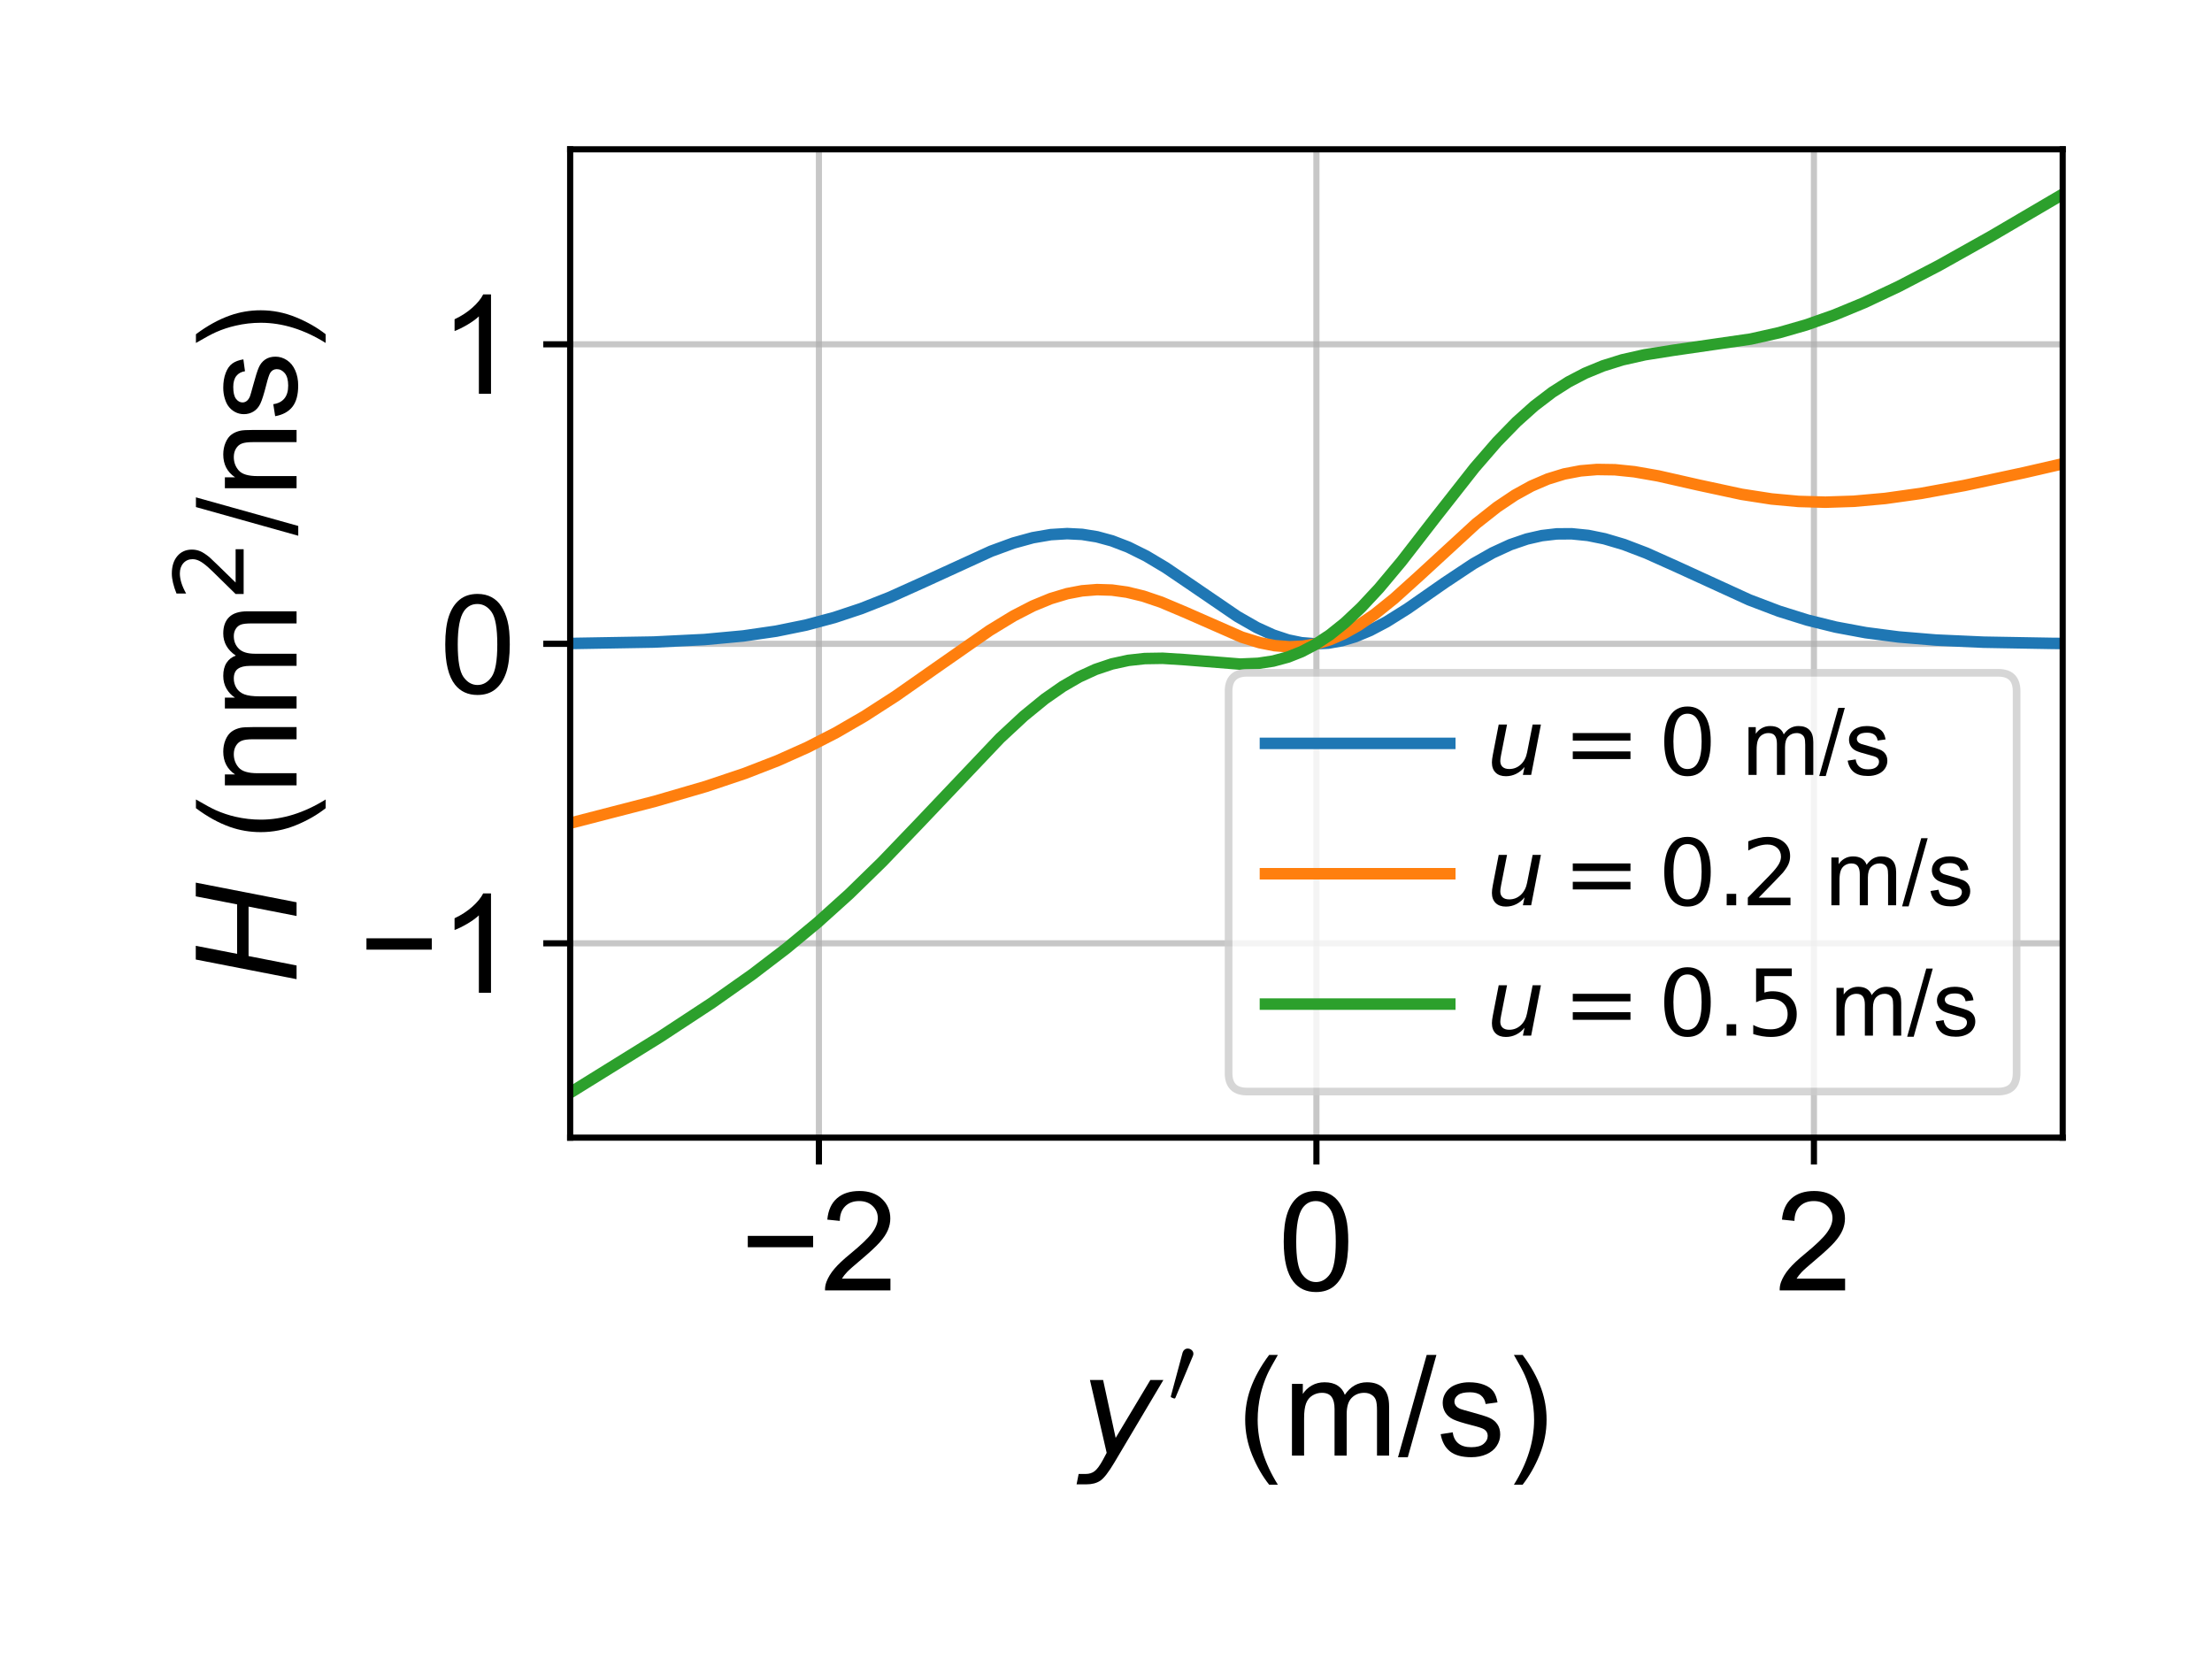
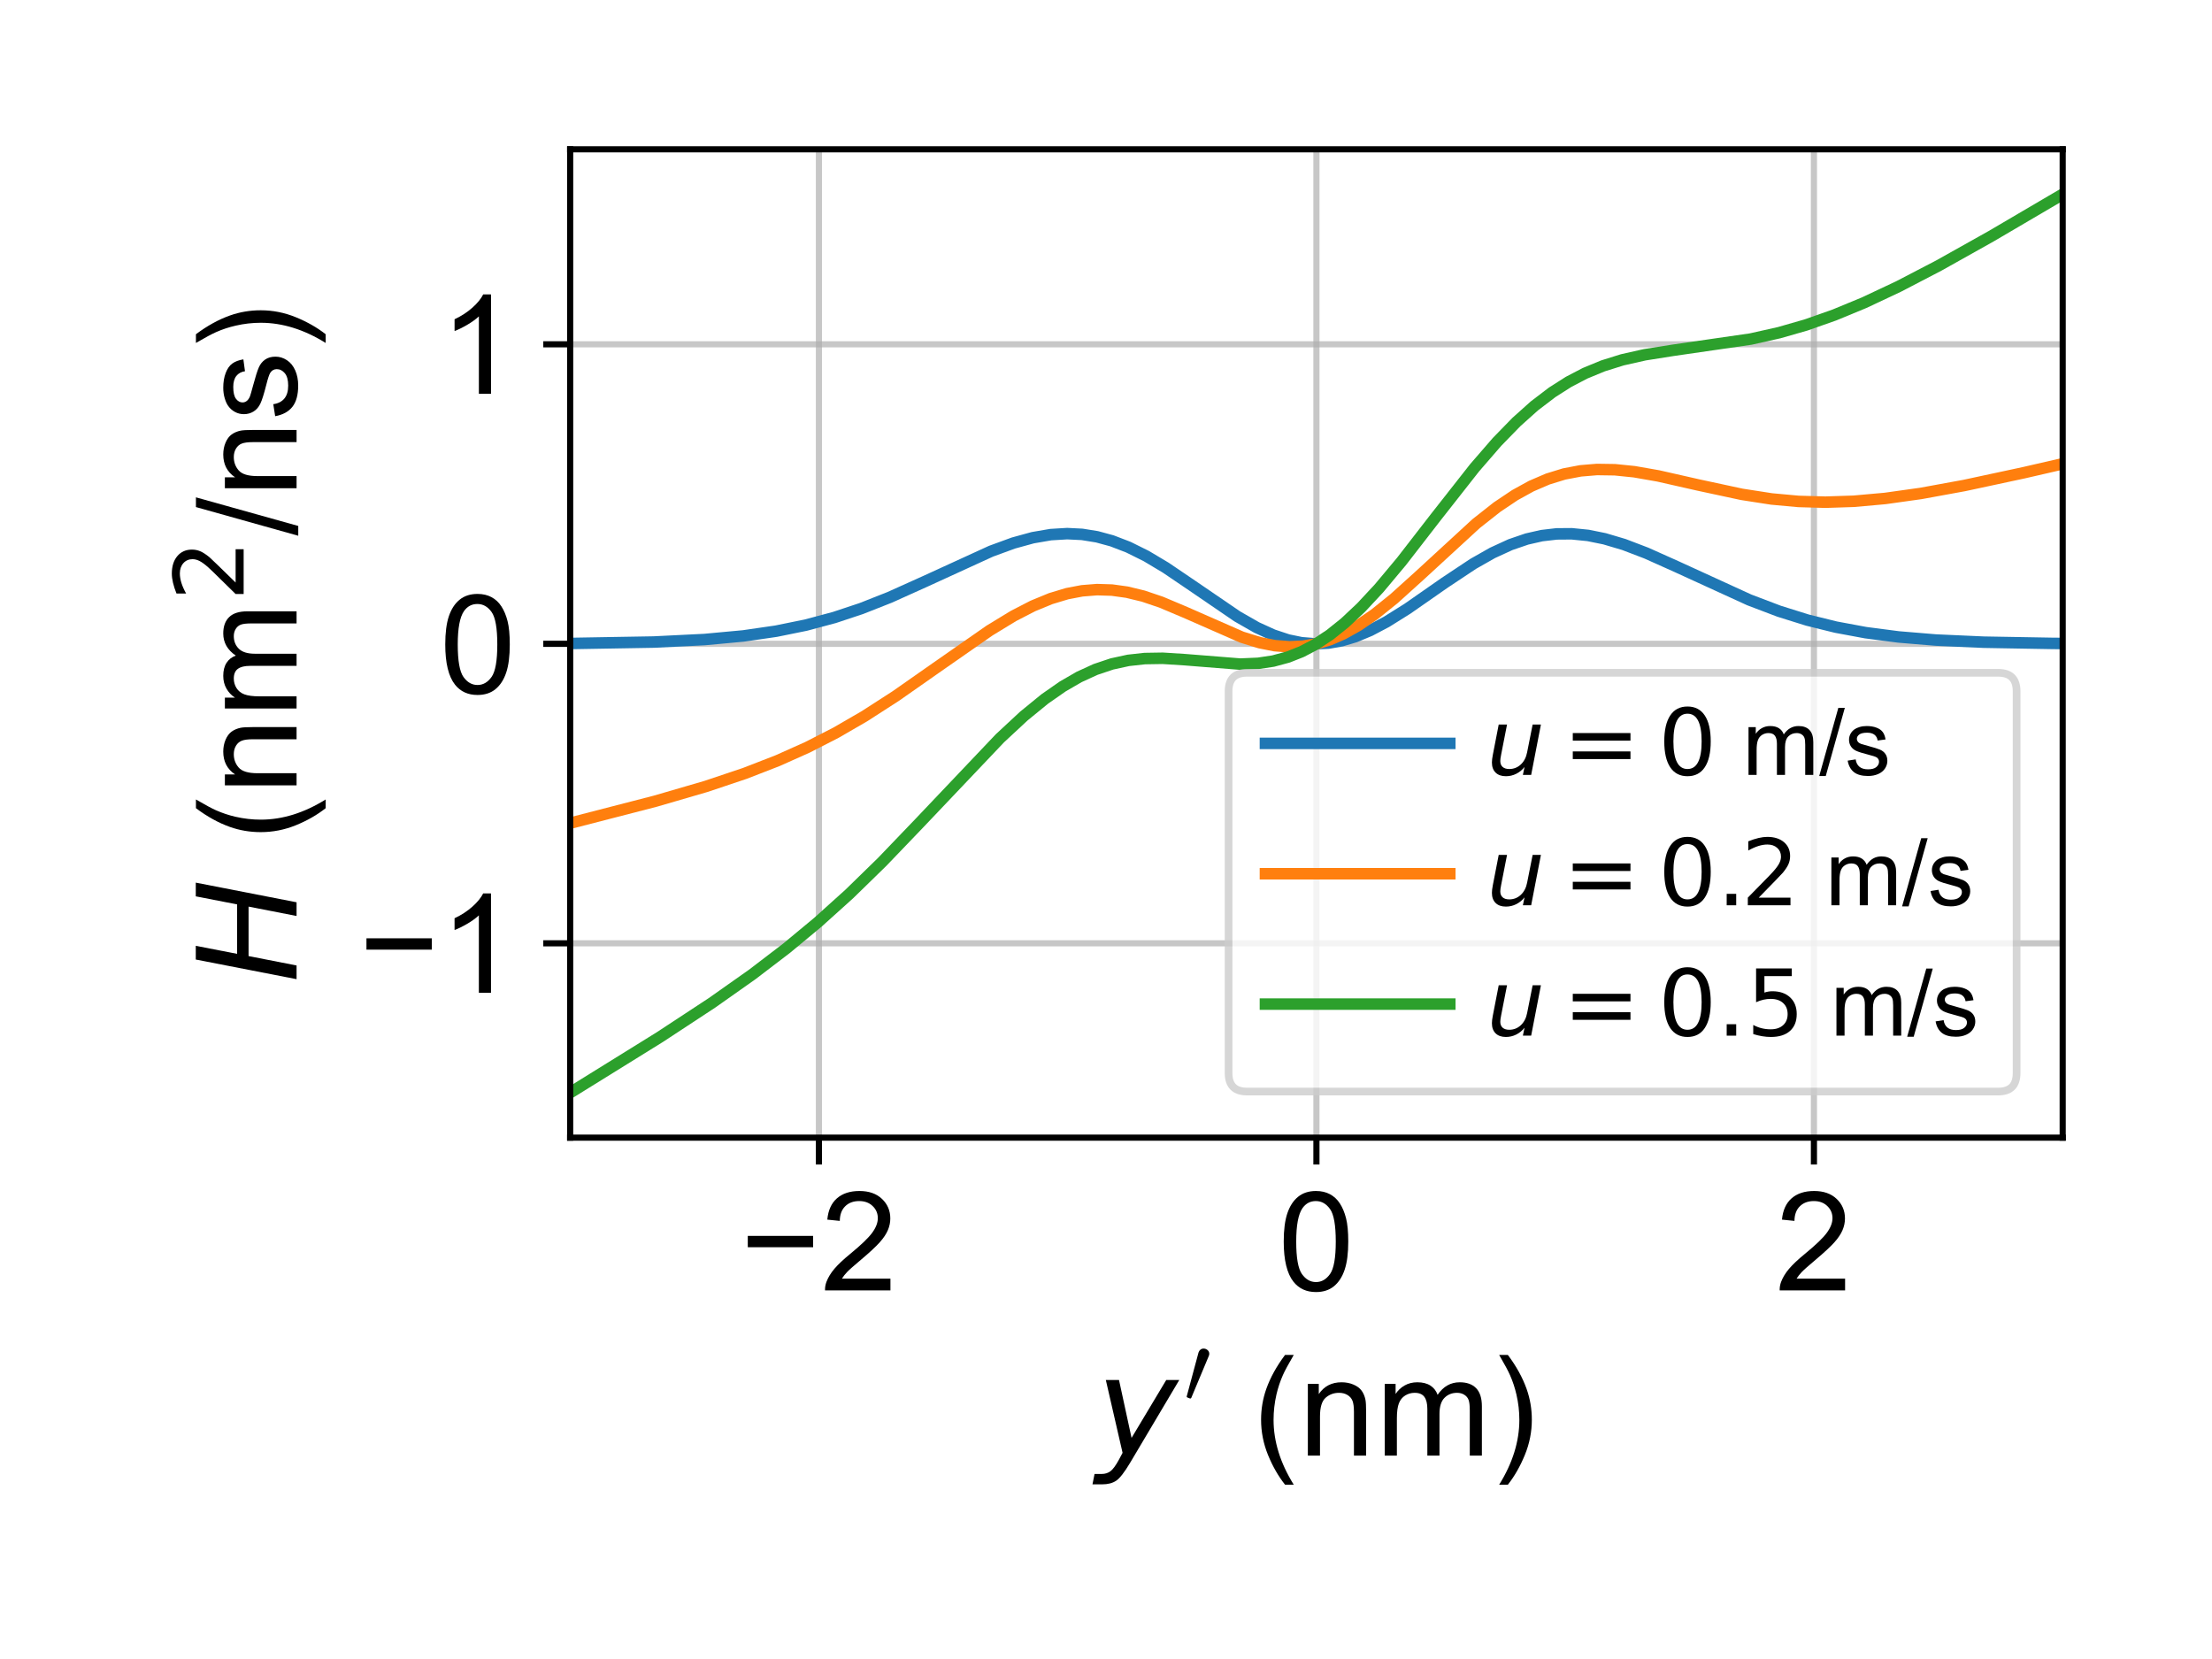
<svg xmlns="http://www.w3.org/2000/svg" xmlns:xlink="http://www.w3.org/1999/xlink" width="288pt" height="216pt" viewBox="0 0 288 216" version="1.1">
  <defs>
    <style type="text/css">*{stroke-linejoin: round; stroke-linecap: butt}</style>
  </defs>
  <g id="figure_1">
    <g id="patch_1">
      <path d="M 0 216  L 288 216  L 288 0  L 0 0  z " style="fill: #ffffff" />
    </g>
    <g id="axes_1">
      <g id="patch_2">
        <path d="M 74.234 148.12  L 268.56 148.12  L 268.56 19.44  L 74.234 19.44  z " style="fill: #ffffff" />
      </g>
      <g id="matplotlib.axis_1">
        <g id="xtick_1">
          <g id="line2d_1">
-             <path d="M 106.622 148.12  L 106.622 19.44  " clip-path="url(#p185e753a90)" style="fill: none; stroke: #b0b0b0; stroke-opacity: 0.7; stroke-width: 0.8; stroke-linecap: square" />
+             <path d="M 106.622 148.12  L 106.622 19.44  " clip-path="url(#p117cbfbe60)" style="fill: none; stroke: #b0b0b0; stroke-opacity: 0.7; stroke-width: 0.8; stroke-linecap: square" />
          </g>
          <g id="line2d_2">
            <defs>
-               <path id="mf9b1eabc11" d="M 0 0  L 0 3.5  " style="stroke: #000000; stroke-width: 0.8" />
-             </defs>
-             <g>
-               <use xlink:href="#mf9b1eabc11" x="106.622" y="148.12" style="stroke: #000000; stroke-width: 0.8" />
+               <path id="m2bc33b5296" d="M 0 0  L 0 3.5  " style="stroke: #000000; stroke-width: 0.8" />
+             </defs>
+             <g>
+               <use xlink:href="#m2bc33b5296" x="106.622" y="148.12" style="stroke: #000000; stroke-width: 0.8" />
            </g>
          </g>
          <g id="text_1">
            <g transform="translate(96.36026 168.0041)scale(0.18 -0.18)">
              <defs>
                <path id="ArialMT-2212" d="M 3381 1997  L 356 1997  L 356 2522  L 3381 2522  L 3381 1997  z " transform="scale(0.015625)" />
                <path id="ArialMT-32" d="M 3222 541  L 3222 0  L 194 0  Q 188 203 259 391  Q 375 700 629 1000  Q 884 1300 1366 1694  Q 2113 2306 2375 2664  Q 2638 3022 2638 3341  Q 2638 3675 2398 3904  Q 2159 4134 1775 4134  Q 1369 4134 1125 3890  Q 881 3647 878 3216  L 300 3275  Q 359 3922 746 4261  Q 1134 4600 1788 4600  Q 2447 4600 2831 4234  Q 3216 3869 3216 3328  Q 3216 3053 3103 2787  Q 2991 2522 2730 2228  Q 2469 1934 1863 1422  Q 1356 997 1212 845  Q 1069 694 975 541  L 3222 541  z " transform="scale(0.015625)" />
              </defs>
              <use xlink:href="#ArialMT-2212" />
              <use xlink:href="#ArialMT-32" x="58.398" />
            </g>
          </g>
        </g>
        <g id="xtick_2">
          <g id="line2d_3">
-             <path d="M 171.397 148.12  L 171.397 19.44  " clip-path="url(#p185e753a90)" style="fill: none; stroke: #b0b0b0; stroke-opacity: 0.7; stroke-width: 0.8; stroke-linecap: square" />
+             <path d="M 171.397 148.12  L 171.397 19.44  " clip-path="url(#p117cbfbe60)" style="fill: none; stroke: #b0b0b0; stroke-opacity: 0.7; stroke-width: 0.8; stroke-linecap: square" />
          </g>
          <g id="line2d_4">
            <g>
-               <use xlink:href="#mf9b1eabc11" x="171.397" y="148.12" style="stroke: #000000; stroke-width: 0.8" />
+               <use xlink:href="#m2bc33b5296" x="171.397" y="148.12" style="stroke: #000000; stroke-width: 0.8" />
            </g>
          </g>
          <g id="text_2">
            <g transform="translate(166.3922 168.0041)scale(0.18 -0.18)">
              <defs>
                <path id="ArialMT-30" d="M 266 2259  Q 266 3072 433 3567  Q 600 4063 929 4331  Q 1259 4600 1759 4600  Q 2128 4600 2406 4451  Q 2684 4303 2865 4023  Q 3047 3744 3150 3342  Q 3253 2941 3253 2259  Q 3253 1453 3087 958  Q 2922 463 2592 192  Q 2263 -78 1759 -78  Q 1097 -78 719 397  Q 266 969 266 2259  z M 844 2259  Q 844 1131 1108 757  Q 1372 384 1759 384  Q 2147 384 2411 759  Q 2675 1134 2675 2259  Q 2675 3391 2411 3762  Q 2147 4134 1753 4134  Q 1366 4134 1134 3806  Q 844 3388 844 2259  z " transform="scale(0.015625)" />
              </defs>
              <use xlink:href="#ArialMT-30" />
            </g>
          </g>
        </g>
        <g id="xtick_3">
          <g id="line2d_5">
-             <path d="M 236.172 148.12  L 236.172 19.44  " clip-path="url(#p185e753a90)" style="fill: none; stroke: #b0b0b0; stroke-opacity: 0.7; stroke-width: 0.8; stroke-linecap: square" />
+             <path d="M 236.172 148.12  L 236.172 19.44  " clip-path="url(#p117cbfbe60)" style="fill: none; stroke: #b0b0b0; stroke-opacity: 0.7; stroke-width: 0.8; stroke-linecap: square" />
          </g>
          <g id="line2d_6">
            <g>
-               <use xlink:href="#mf9b1eabc11" x="236.172" y="148.12" style="stroke: #000000; stroke-width: 0.8" />
+               <use xlink:href="#m2bc33b5296" x="236.172" y="148.12" style="stroke: #000000; stroke-width: 0.8" />
            </g>
          </g>
          <g id="text_3">
            <g transform="translate(231.1675 168.0041)scale(0.18 -0.18)">
              <use xlink:href="#ArialMT-32" />
            </g>
          </g>
        </g>
        <g id="text_4">
-           <g transform="translate(140.617 189.6216)scale(0.18 -0.18)">
+           <g transform="translate(142.687 189.6216)scale(0.18 -0.18)">
            <defs>
              <path id="DejaVuSans-Oblique-79" d="M 1588 -325  Q 1188 -997 936 -1164  Q 684 -1331 294 -1331  L -159 -1331  L -63 -850  L 269 -850  Q 509 -850 678 -719  Q 847 -588 1056 -206  L 1234 128  L 459 3500  L 1069 3500  L 1650 819  L 3256 3500  L 3859 3500  L 1588 -325  z " transform="scale(0.015625)" />
              <path id="Cmsy10-30" d="M 225 347  Q 184 359 184 409  L 966 3316  Q 1003 3434 1093 3506  Q 1184 3578 1300 3578  Q 1450 3578 1564 3479  Q 1678 3381 1678 3231  Q 1678 3166 1644 3084  L 488 319  Q 466 275 428 275  Q 394 275 320 306  Q 247 338 225 347  z " transform="scale(0.015625)" />
              <path id="ArialMT-20" transform="scale(0.015625)" />
              <path id="ArialMT-28" d="M 1497 -1347  Q 1031 -759 709 28  Q 388 816 388 1659  Q 388 2403 628 3084  Q 909 3875 1497 4659  L 1900 4659  Q 1522 4009 1400 3731  Q 1209 3300 1100 2831  Q 966 2247 966 1656  Q 966 153 1900 -1347  L 1497 -1347  z " transform="scale(0.015625)" />
+               <path id="ArialMT-6e" d="M 422 0  L 422 3319  L 928 3319  L 928 2847  Q 1294 3394 1984 3394  Q 2284 3394 2536 3286  Q 2788 3178 2913 3003  Q 3038 2828 3088 2588  Q 3119 2431 3119 2041  L 3119 0  L 2556 0  L 2556 2019  Q 2556 2363 2490 2533  Q 2425 2703 2258 2804  Q 2091 2906 1866 2906  Q 1506 2906 1245 2678  Q 984 2450 984 1813  L 984 0  L 422 0  z " transform="scale(0.015625)" />
              <path id="ArialMT-6d" d="M 422 0  L 422 3319  L 925 3319  L 925 2853  Q 1081 3097 1340 3245  Q 1600 3394 1931 3394  Q 2300 3394 2536 3241  Q 2772 3088 2869 2813  Q 3263 3394 3894 3394  Q 4388 3394 4653 3120  Q 4919 2847 4919 2278  L 4919 0  L 4359 0  L 4359 2091  Q 4359 2428 4304 2576  Q 4250 2725 4106 2815  Q 3963 2906 3769 2906  Q 3419 2906 3187 2673  Q 2956 2441 2956 1928  L 2956 0  L 2394 0  L 2394 2156  Q 2394 2531 2256 2718  Q 2119 2906 1806 2906  Q 1569 2906 1367 2781  Q 1166 2656 1075 2415  Q 984 2175 984 1722  L 984 0  L 422 0  z " transform="scale(0.015625)" />
-               <path id="ArialMT-2f" d="M 0 -78  L 1328 4659  L 1778 4659  L 453 -78  L 0 -78  z " transform="scale(0.015625)" />
-               <path id="ArialMT-73" d="M 197 991  L 753 1078  Q 800 744 1014 566  Q 1228 388 1613 388  Q 2000 388 2187 545  Q 2375 703 2375 916  Q 2375 1106 2209 1216  Q 2094 1291 1634 1406  Q 1016 1563 777 1677  Q 538 1791 414 1992  Q 291 2194 291 2438  Q 291 2659 392 2848  Q 494 3038 669 3163  Q 800 3259 1026 3326  Q 1253 3394 1513 3394  Q 1903 3394 2198 3281  Q 2494 3169 2634 2976  Q 2775 2784 2828 2463  L 2278 2388  Q 2241 2644 2061 2787  Q 1881 2931 1553 2931  Q 1166 2931 1000 2803  Q 834 2675 834 2503  Q 834 2394 903 2306  Q 972 2216 1119 2156  Q 1203 2125 1616 2013  Q 2213 1853 2448 1751  Q 2684 1650 2818 1456  Q 2953 1263 2953 975  Q 2953 694 2789 445  Q 2625 197 2315 61  Q 2006 -75 1616 -75  Q 969 -75 630 194  Q 291 463 197 991  z " transform="scale(0.015625)" />
              <path id="ArialMT-29" d="M 791 -1347  L 388 -1347  Q 1322 153 1322 1656  Q 1322 2244 1188 2822  Q 1081 3291 891 3722  Q 769 4003 388 4659  L 791 4659  Q 1378 3875 1659 3084  Q 1900 2403 1900 1659  Q 1900 816 1576 28  Q 1253 -759 791 -1347  z " transform="scale(0.015625)" />
            </defs>
            <use xlink:href="#DejaVuSans-Oblique-79" transform="translate(0 0.584375)" />
            <use xlink:href="#Cmsy10-30" transform="translate(63.64583 38.86563)scale(0.7)" />
            <use xlink:href="#ArialMT-20" transform="translate(85.62337 0.584375)" />
            <use xlink:href="#ArialMT-28" transform="translate(113.4066 0.584375)" />
-             <use xlink:href="#ArialMT-6d" transform="translate(146.7074 0.584375)" />
-             <use xlink:href="#ArialMT-2f" transform="translate(230.0081 0.584375)" />
-             <use xlink:href="#ArialMT-73" transform="translate(257.7913 0.584375)" />
-             <use xlink:href="#ArialMT-29" transform="translate(307.7913 0.584375)" />
+             <use xlink:href="#ArialMT-6e" transform="translate(146.7074 0.584375)" />
+             <use xlink:href="#ArialMT-6d" transform="translate(202.3226 0.584375)" />
+             <use xlink:href="#ArialMT-29" transform="translate(285.6234 0.584375)" />
          </g>
        </g>
      </g>
      <g id="matplotlib.axis_2">
        <g id="ytick_1">
          <g id="line2d_7">
-             <path d="M 74.234 122.817  L 268.56 122.817  " clip-path="url(#p185e753a90)" style="fill: none; stroke: #b0b0b0; stroke-opacity: 0.7; stroke-width: 0.8; stroke-linecap: square" />
+             <path d="M 74.234 122.817  L 268.56 122.817  " clip-path="url(#p117cbfbe60)" style="fill: none; stroke: #b0b0b0; stroke-opacity: 0.7; stroke-width: 0.8; stroke-linecap: square" />
          </g>
          <g id="line2d_8">
            <defs>
-               <path id="m9313a85c4c" d="M 0 0  L -3.5 0  " style="stroke: #000000; stroke-width: 0.8" />
-             </defs>
-             <g>
-               <use xlink:href="#m9313a85c4c" x="74.234" y="122.817" style="stroke: #000000; stroke-width: 0.8" />
+               <path id="m9d02c1cbb2" d="M 0 0  L -3.5 0  " style="stroke: #000000; stroke-width: 0.8" />
+             </defs>
+             <g>
+               <use xlink:href="#m9d02c1cbb2" x="74.234" y="122.817" style="stroke: #000000; stroke-width: 0.8" />
            </g>
          </g>
          <g id="text_5">
            <g transform="translate(46.71119 129.2593)scale(0.18 -0.18)">
              <defs>
                <path id="ArialMT-31" d="M 2384 0  L 1822 0  L 1822 3584  Q 1619 3391 1289 3197  Q 959 3003 697 2906  L 697 3450  Q 1169 3672 1522 3987  Q 1875 4303 2022 4600  L 2384 4600  L 2384 0  z " transform="scale(0.015625)" />
              </defs>
              <use xlink:href="#ArialMT-2212" />
              <use xlink:href="#ArialMT-31" x="58.398" />
            </g>
          </g>
        </g>
        <g id="ytick_2">
          <g id="line2d_9">
-             <path d="M 74.234 83.823  L 268.56 83.823  " clip-path="url(#p185e753a90)" style="fill: none; stroke: #b0b0b0; stroke-opacity: 0.7; stroke-width: 0.8; stroke-linecap: square" />
+             <path d="M 74.234 83.823  L 268.56 83.823  " clip-path="url(#p117cbfbe60)" style="fill: none; stroke: #b0b0b0; stroke-opacity: 0.7; stroke-width: 0.8; stroke-linecap: square" />
          </g>
          <g id="line2d_10">
            <g>
-               <use xlink:href="#m9313a85c4c" x="74.234" y="83.823" style="stroke: #000000; stroke-width: 0.8" />
+               <use xlink:href="#m9d02c1cbb2" x="74.234" y="83.823" style="stroke: #000000; stroke-width: 0.8" />
            </g>
          </g>
          <g id="text_6">
            <g transform="translate(57.22431 90.26534)scale(0.18 -0.18)">
              <use xlink:href="#ArialMT-30" />
            </g>
          </g>
        </g>
        <g id="ytick_3">
          <g id="line2d_11">
-             <path d="M 74.234 44.829  L 268.56 44.829  " clip-path="url(#p185e753a90)" style="fill: none; stroke: #b0b0b0; stroke-opacity: 0.7; stroke-width: 0.8; stroke-linecap: square" />
+             <path d="M 74.234 44.829  L 268.56 44.829  " clip-path="url(#p117cbfbe60)" style="fill: none; stroke: #b0b0b0; stroke-opacity: 0.7; stroke-width: 0.8; stroke-linecap: square" />
          </g>
          <g id="line2d_12">
            <g>
-               <use xlink:href="#m9313a85c4c" x="74.234" y="44.829" style="stroke: #000000; stroke-width: 0.8" />
+               <use xlink:href="#m9d02c1cbb2" x="74.234" y="44.829" style="stroke: #000000; stroke-width: 0.8" />
            </g>
          </g>
          <g id="text_7">
            <g transform="translate(57.22431 51.2714)scale(0.18 -0.18)">
              <use xlink:href="#ArialMT-31" />
            </g>
          </g>
        </g>
        <g id="text_8">
          <g transform="translate(38.75119 127.97)rotate(-90)scale(0.18 -0.18)">
            <defs>
              <path id="DejaVuSans-Oblique-48" d="M 1081 4666  L 1716 4666  L 1344 2753  L 3634 2753  L 4006 4666  L 4641 4666  L 3731 0  L 3097 0  L 3531 2222  L 1241 2222  L 806 0  L 172 0  L 1081 4666  z " transform="scale(0.015625)" />
-               <path id="ArialMT-6e" d="M 422 0  L 422 3319  L 928 3319  L 928 2847  Q 1294 3394 1984 3394  Q 2284 3394 2536 3286  Q 2788 3178 2913 3003  Q 3038 2828 3088 2588  Q 3119 2431 3119 2041  L 3119 0  L 2556 0  L 2556 2019  Q 2556 2363 2490 2533  Q 2425 2703 2258 2804  Q 2091 2906 1866 2906  Q 1506 2906 1245 2678  Q 984 2450 984 1813  L 984 0  L 422 0  z " transform="scale(0.015625)" />
              <path id="DejaVuSans-32" d="M 1228 531  L 3431 531  L 3431 0  L 469 0  L 469 531  Q 828 903 1448 1529  Q 2069 2156 2228 2338  Q 2531 2678 2651 2914  Q 2772 3150 2772 3378  Q 2772 3750 2511 3984  Q 2250 4219 1831 4219  Q 1534 4219 1204 4116  Q 875 4013 500 3803  L 500 4441  Q 881 4594 1212 4672  Q 1544 4750 1819 4750  Q 2544 4750 2975 4387  Q 3406 4025 3406 3419  Q 3406 3131 3298 2873  Q 3191 2616 2906 2266  Q 2828 2175 2409 1742  Q 1991 1309 1228 531  z " transform="scale(0.015625)" />
+               <path id="ArialMT-2f" d="M 0 -78  L 1328 4659  L 1778 4659  L 453 -78  L 0 -78  z " transform="scale(0.015625)" />
+               <path id="ArialMT-73" d="M 197 991  L 753 1078  Q 800 744 1014 566  Q 1228 388 1613 388  Q 2000 388 2187 545  Q 2375 703 2375 916  Q 2375 1106 2209 1216  Q 2094 1291 1634 1406  Q 1016 1563 777 1677  Q 538 1791 414 1992  Q 291 2194 291 2438  Q 291 2659 392 2848  Q 494 3038 669 3163  Q 800 3259 1026 3326  Q 1253 3394 1513 3394  Q 1903 3394 2198 3281  Q 2494 3169 2634 2976  Q 2775 2784 2828 2463  L 2278 2388  Q 2241 2644 2061 2787  Q 1881 2931 1553 2931  Q 1166 2931 1000 2803  Q 834 2675 834 2503  Q 834 2394 903 2306  Q 972 2216 1119 2156  Q 1203 2125 1616 2013  Q 2213 1853 2448 1751  Q 2684 1650 2818 1456  Q 2953 1263 2953 975  Q 2953 694 2789 445  Q 2625 197 2315 61  Q 2006 -75 1616 -75  Q 969 -75 630 194  Q 291 463 197 991  z " transform="scale(0.015625)" />
            </defs>
            <use xlink:href="#DejaVuSans-Oblique-48" transform="translate(0 0.765625)" />
            <use xlink:href="#ArialMT-20" transform="translate(75.19531 0.765625)" />
            <use xlink:href="#ArialMT-28" transform="translate(102.9785 0.765625)" />
            <use xlink:href="#ArialMT-6e" transform="translate(136.2793 0.765625)" />
            <use xlink:href="#ArialMT-6d" transform="translate(191.8945 0.765625)" />
            <use xlink:href="#DejaVuSans-32" transform="translate(276.1523 39.04688)scale(0.7)" />
            <use xlink:href="#ArialMT-2f" transform="translate(323.4229 0.765625)" />
            <use xlink:href="#ArialMT-6e" transform="translate(351.2061 0.765625)" />
            <use xlink:href="#ArialMT-73" transform="translate(406.8213 0.765625)" />
            <use xlink:href="#ArialMT-29" transform="translate(456.8213 0.765625)" />
          </g>
        </g>
      </g>
      <g id="line2d_13">
-         <path d="M 74.234 83.78  L 85.116 83.594  L 91.723 83.268  L 96.776 82.799  L 101.051 82.179  L 104.938 81.387  L 108.63 80.399  L 112.128 79.237  L 115.82 77.781  L 120.484 75.682  L 129.034 71.768  L 131.949 70.701  L 134.475 70.007  L 136.807 69.607  L 138.945 69.478  L 140.888 69.576  L 142.831 69.889  L 144.774 70.417  L 146.912 71.239  L 149.244 72.397  L 151.77 73.905  L 155.268 76.277  L 161.098 80.259  L 163.624 81.703  L 165.762 82.678  L 167.705 83.323  L 169.454 83.683  L 171.203 83.822  L 172.952 83.734  L 174.701 83.422  L 176.449 82.897  L 178.393 82.087  L 180.53 80.959  L 183.251 79.255  L 188.109 75.868  L 191.801 73.417  L 194.327 71.983  L 196.659 70.912  L 198.797 70.18  L 200.74 69.738  L 202.683 69.512  L 204.627 69.497  L 206.764 69.712  L 208.902 70.145  L 211.428 70.894  L 214.343 72.007  L 218.23 73.748  L 227.752 78.106  L 231.638 79.582  L 235.33 80.737  L 239.022 81.65  L 242.909 82.372  L 247.184 82.929  L 252.042 83.333  L 258.261 83.612  L 267.2 83.769  L 268.56 83.78  L 268.56 83.78  " clip-path="url(#p185e753a90)" style="fill: none; stroke: #1f77b4; stroke-width: 1.5; stroke-linecap: square" />
+         <path d="M 74.234 83.78  L 85.116 83.594  L 91.723 83.268  L 96.776 82.799  L 101.051 82.179  L 104.938 81.387  L 108.63 80.399  L 112.128 79.237  L 115.82 77.781  L 120.484 75.682  L 129.034 71.768  L 131.949 70.701  L 134.475 70.007  L 136.807 69.607  L 138.945 69.478  L 140.888 69.576  L 142.831 69.889  L 144.774 70.417  L 146.912 71.239  L 149.244 72.397  L 151.77 73.905  L 155.268 76.277  L 161.098 80.259  L 163.624 81.703  L 165.762 82.678  L 167.705 83.323  L 169.454 83.683  L 171.203 83.822  L 172.952 83.734  L 174.701 83.422  L 176.449 82.897  L 178.393 82.087  L 180.53 80.959  L 183.251 79.255  L 188.109 75.868  L 191.801 73.417  L 194.327 71.983  L 196.659 70.912  L 198.797 70.18  L 200.74 69.738  L 202.683 69.512  L 204.627 69.497  L 206.764 69.712  L 208.902 70.145  L 211.428 70.894  L 214.343 72.007  L 218.23 73.748  L 227.752 78.106  L 231.638 79.582  L 235.33 80.737  L 239.022 81.65  L 242.909 82.372  L 247.184 82.929  L 252.042 83.333  L 258.261 83.612  L 267.2 83.769  L 268.56 83.78  L 268.56 83.78  " clip-path="url(#p117cbfbe60)" style="fill: none; stroke: #1f77b4; stroke-width: 1.5; stroke-linecap: square" />
      </g>
      <g id="line2d_14">
-         <path d="M 74.234 107.176  L 85.311 104.317  L 91.918 102.392  L 96.97 100.697  L 101.245 99.037  L 105.132 97.298  L 108.824 95.408  L 112.516 93.272  L 116.597 90.644  L 121.844 86.97  L 128.84 82.094  L 131.949 80.2  L 134.475 78.897  L 136.807 77.937  L 138.945 77.293  L 140.888 76.923  L 142.831 76.768  L 144.774 76.828  L 146.718 77.097  L 148.855 77.614  L 151.187 78.403  L 154.296 79.715  L 161.681 82.956  L 164.013 83.677  L 165.956 84.064  L 167.899 84.216  L 169.648 84.131  L 171.397 83.823  L 173.146 83.289  L 174.895 82.531  L 176.838 81.443  L 178.976 79.977  L 181.502 77.946  L 184.805 74.964  L 192.19 68.173  L 194.91 66.029  L 197.242 64.465  L 199.38 63.287  L 201.518 62.369  L 203.655 61.711  L 205.793 61.304  L 207.93 61.126  L 210.262 61.161  L 212.788 61.419  L 215.898 61.963  L 221.144 63.152  L 226.78 64.363  L 230.666 64.965  L 234.164 65.285  L 237.662 65.385  L 241.354 65.265  L 245.435 64.9  L 250.099 64.245  L 255.734 63.215  L 263.508 61.547  L 268.56 60.384  L 268.56 60.384  " clip-path="url(#p185e753a90)" style="fill: none; stroke: #ff7f0e; stroke-width: 1.5; stroke-linecap: square" />
+         <path d="M 74.234 107.176  L 85.311 104.317  L 91.918 102.392  L 96.97 100.697  L 101.245 99.037  L 105.132 97.298  L 108.824 95.408  L 112.516 93.272  L 116.597 90.644  L 121.844 86.97  L 128.84 82.094  L 131.949 80.2  L 134.475 78.897  L 136.807 77.937  L 138.945 77.293  L 140.888 76.923  L 142.831 76.768  L 144.774 76.828  L 146.718 77.097  L 148.855 77.614  L 151.187 78.403  L 154.296 79.715  L 161.681 82.956  L 164.013 83.677  L 165.956 84.064  L 167.899 84.216  L 169.648 84.131  L 171.397 83.823  L 173.146 83.289  L 174.895 82.531  L 176.838 81.443  L 178.976 79.977  L 181.502 77.946  L 184.805 74.964  L 192.19 68.173  L 194.91 66.029  L 197.242 64.465  L 199.38 63.287  L 201.518 62.369  L 203.655 61.711  L 205.793 61.304  L 207.93 61.126  L 210.262 61.161  L 212.788 61.419  L 215.898 61.963  L 221.144 63.152  L 226.78 64.363  L 230.666 64.965  L 234.164 65.285  L 237.662 65.385  L 241.354 65.265  L 245.435 64.9  L 250.099 64.245  L 255.734 63.215  L 263.508 61.547  L 268.56 60.384  L 268.56 60.384  " clip-path="url(#p117cbfbe60)" style="fill: none; stroke: #ff7f0e; stroke-width: 1.5; stroke-linecap: square" />
      </g>
      <g id="line2d_15">
-         <path d="M 74.234 142.271  L 85.894 135.04  L 92.695 130.573  L 97.942 126.872  L 102.411 123.458  L 106.492 120.073  L 110.573 116.396  L 114.848 112.227  L 119.706 107.163  L 130.2 96.113  L 133.309 93.225  L 136.03 91.003  L 138.362 89.377  L 140.499 88.14  L 142.637 87.161  L 144.774 86.444  L 146.912 85.979  L 149.05 85.744  L 151.381 85.707  L 154.296 85.892  L 161.486 86.465  L 163.818 86.364  L 165.762 86.07  L 167.705 85.546  L 169.454 84.853  L 171.203 83.939  L 173.146 82.657  L 175.089 81.1  L 177.227 79.091  L 179.559 76.586  L 182.474 73.098  L 186.943 67.329  L 191.996 60.898  L 194.91 57.536  L 197.437 54.942  L 199.769 52.853  L 202.101 51.074  L 204.238 49.714  L 206.376 48.599  L 208.708 47.637  L 211.234 46.847  L 214.149 46.191  L 217.841 45.607  L 227.946 44.144  L 231.638 43.317  L 235.136 42.313  L 238.828 41.015  L 242.715 39.409  L 247.184 37.306  L 252.431 34.575  L 259.232 30.764  L 268.56 25.289  L 268.56 25.289  " clip-path="url(#p185e753a90)" style="fill: none; stroke: #2ca02c; stroke-width: 1.5; stroke-linecap: square" />
+         <path d="M 74.234 142.271  L 85.894 135.04  L 92.695 130.573  L 97.942 126.872  L 102.411 123.458  L 106.492 120.073  L 110.573 116.396  L 114.848 112.227  L 119.706 107.163  L 130.2 96.113  L 133.309 93.225  L 136.03 91.003  L 138.362 89.377  L 140.499 88.14  L 142.637 87.161  L 144.774 86.444  L 146.912 85.979  L 149.05 85.744  L 151.381 85.707  L 154.296 85.892  L 161.486 86.465  L 163.818 86.364  L 165.762 86.07  L 167.705 85.546  L 169.454 84.853  L 171.203 83.939  L 173.146 82.657  L 175.089 81.1  L 177.227 79.091  L 179.559 76.586  L 182.474 73.098  L 186.943 67.329  L 191.996 60.898  L 194.91 57.536  L 197.437 54.942  L 199.769 52.853  L 202.101 51.074  L 204.238 49.714  L 206.376 48.599  L 208.708 47.637  L 211.234 46.847  L 214.149 46.191  L 217.841 45.607  L 227.946 44.144  L 231.638 43.317  L 235.136 42.313  L 238.828 41.015  L 242.715 39.409  L 247.184 37.306  L 252.431 34.575  L 259.232 30.764  L 268.56 25.289  L 268.56 25.289  " clip-path="url(#p117cbfbe60)" style="fill: none; stroke: #2ca02c; stroke-width: 1.5; stroke-linecap: square" />
      </g>
      <g id="patch_3">
        <path d="M 74.234 148.12  L 74.234 19.44  " style="fill: none; stroke: #000000; stroke-width: 0.8; stroke-linejoin: miter; stroke-linecap: square" />
      </g>
      <g id="patch_4">
        <path d="M 268.56 148.12  L 268.56 19.44  " style="fill: none; stroke: #000000; stroke-width: 0.8; stroke-linejoin: miter; stroke-linecap: square" />
      </g>
      <g id="patch_5">
        <path d="M 74.234 148.12  L 268.56 148.12  " style="fill: none; stroke: #000000; stroke-width: 0.8; stroke-linejoin: miter; stroke-linecap: square" />
      </g>
      <g id="patch_6">
        <path d="M 74.234 19.44  L 268.56 19.44  " style="fill: none; stroke: #000000; stroke-width: 0.8; stroke-linejoin: miter; stroke-linecap: square" />
      </g>
      <g id="legend_1">
        <g id="patch_7">
          <path d="M 162.36 142.12  L 260.16 142.12  Q 262.56 142.12 262.56 139.72  L 262.56 89.997  Q 262.56 87.597 260.16 87.597  L 162.36 87.597  Q 159.96 87.597 159.96 89.997  L 159.96 139.72  Q 159.96 142.12 162.36 142.12  z " style="fill: #ffffff; opacity: 0.8; stroke: #cccccc; stroke-linejoin: miter" />
        </g>
        <g id="line2d_16">
          <path d="M 164.76 96.786  L 176.76 96.786  L 188.76 96.786  " style="fill: none; stroke: #1f77b4; stroke-width: 1.5; stroke-linecap: square" />
        </g>
        <g id="text_9">
          <g transform="translate(193.56 100.9862)scale(0.12 -0.12)">
            <defs>
              <path id="DejaVuSans-Oblique-75" d="M 428 1388  L 838 3500  L 1416 3500  L 1006 1409  Q 975 1256 961 1147  Q 947 1038 947 966  Q 947 700 1109 554  Q 1272 409 1569 409  Q 2031 409 2368 721  Q 2706 1034 2809 1563  L 3194 3500  L 3769 3500  L 3091 0  L 2516 0  L 2631 550  Q 2388 244 2052 76  Q 1716 -91 1338 -91  Q 878 -91 622 161  Q 366 413 366 863  Q 366 956 381 1097  Q 397 1238 428 1388  z " transform="scale(0.015625)" />
              <path id="DejaVuSans-3d" d="M 678 2906  L 4684 2906  L 4684 2381  L 678 2381  L 678 2906  z M 678 1631  L 4684 1631  L 4684 1100  L 678 1100  L 678 1631  z " transform="scale(0.015625)" />
              <path id="DejaVuSans-30" d="M 2034 4250  Q 1547 4250 1301 3770  Q 1056 3291 1056 2328  Q 1056 1369 1301 889  Q 1547 409 2034 409  Q 2525 409 2770 889  Q 3016 1369 3016 2328  Q 3016 3291 2770 3770  Q 2525 4250 2034 4250  z M 2034 4750  Q 2819 4750 3233 4129  Q 3647 3509 3647 2328  Q 3647 1150 3233 529  Q 2819 -91 2034 -91  Q 1250 -91 836 529  Q 422 1150 422 2328  Q 422 3509 836 4129  Q 1250 4750 2034 4750  z " transform="scale(0.015625)" />
            </defs>
            <use xlink:href="#DejaVuSans-Oblique-75" transform="translate(0 0.78125)" />
            <use xlink:href="#DejaVuSans-3d" transform="translate(82.86133 0.78125)" />
            <use xlink:href="#DejaVuSans-30" transform="translate(186.1328 0.78125)" />
            <use xlink:href="#ArialMT-20" transform="translate(249.7559 0.78125)" />
            <use xlink:href="#ArialMT-6d" transform="translate(277.5391 0.78125)" />
            <use xlink:href="#ArialMT-2f" transform="translate(360.8398 0.78125)" />
            <use xlink:href="#ArialMT-73" transform="translate(388.623 0.78125)" />
          </g>
        </g>
        <g id="line2d_17">
          <path d="M 164.76 113.761  L 176.76 113.761  L 188.76 113.761  " style="fill: none; stroke: #ff7f0e; stroke-width: 1.5; stroke-linecap: square" />
        </g>
        <g id="text_10">
          <g transform="translate(193.56 117.9606)scale(0.12 -0.12)">
            <defs>
              <path id="DejaVuSans-2e" d="M 684 794  L 1344 794  L 1344 0  L 684 0  L 684 794  z " transform="scale(0.015625)" />
            </defs>
            <use xlink:href="#DejaVuSans-Oblique-75" transform="translate(0 0.78125)" />
            <use xlink:href="#DejaVuSans-3d" transform="translate(82.86133 0.78125)" />
            <use xlink:href="#DejaVuSans-30" transform="translate(186.1328 0.78125)" />
            <use xlink:href="#DejaVuSans-2e" transform="translate(249.7559 0.78125)" />
            <use xlink:href="#DejaVuSans-32" transform="translate(276.043 0.78125)" />
            <use xlink:href="#ArialMT-20" transform="translate(339.666 0.78125)" />
            <use xlink:href="#ArialMT-6d" transform="translate(367.4492 0.78125)" />
            <use xlink:href="#ArialMT-2f" transform="translate(450.75 0.78125)" />
            <use xlink:href="#ArialMT-73" transform="translate(478.5332 0.78125)" />
          </g>
        </g>
        <g id="line2d_18">
          <path d="M 164.76 130.735  L 176.76 130.735  L 188.76 130.735  " style="fill: none; stroke: #2ca02c; stroke-width: 1.5; stroke-linecap: square" />
        </g>
        <g id="text_11">
          <g transform="translate(193.56 134.935)scale(0.12 -0.12)">
            <defs>
              <path id="DejaVuSans-35" d="M 691 4666  L 3169 4666  L 3169 4134  L 1269 4134  L 1269 2991  Q 1406 3038 1543 3061  Q 1681 3084 1819 3084  Q 2600 3084 3056 2656  Q 3513 2228 3513 1497  Q 3513 744 3044 326  Q 2575 -91 1722 -91  Q 1428 -91 1123 -41  Q 819 9 494 109  L 494 744  Q 775 591 1075 516  Q 1375 441 1709 441  Q 2250 441 2565 725  Q 2881 1009 2881 1497  Q 2881 1984 2565 2268  Q 2250 2553 1709 2553  Q 1456 2553 1204 2497  Q 953 2441 691 2322  L 691 4666  z " transform="scale(0.015625)" />
            </defs>
            <use xlink:href="#DejaVuSans-Oblique-75" transform="translate(0 0.78125)" />
            <use xlink:href="#DejaVuSans-3d" transform="translate(82.86133 0.78125)" />
            <use xlink:href="#DejaVuSans-30" transform="translate(186.1328 0.78125)" />
            <use xlink:href="#DejaVuSans-2e" transform="translate(249.7559 0.78125)" />
            <use xlink:href="#DejaVuSans-35" transform="translate(281.543 0.78125)" />
            <use xlink:href="#ArialMT-20" transform="translate(345.166 0.78125)" />
            <use xlink:href="#ArialMT-6d" transform="translate(372.9492 0.78125)" />
            <use xlink:href="#ArialMT-2f" transform="translate(456.25 0.78125)" />
            <use xlink:href="#ArialMT-73" transform="translate(484.0332 0.78125)" />
          </g>
        </g>
      </g>
    </g>
  </g>
  <defs>
-     <clipPath id="p185e753a90">
+     <clipPath id="p117cbfbe60">
      <rect x="74.234" y="19.44" width="194.326" height="128.68" />
    </clipPath>
  </defs>
</svg>
